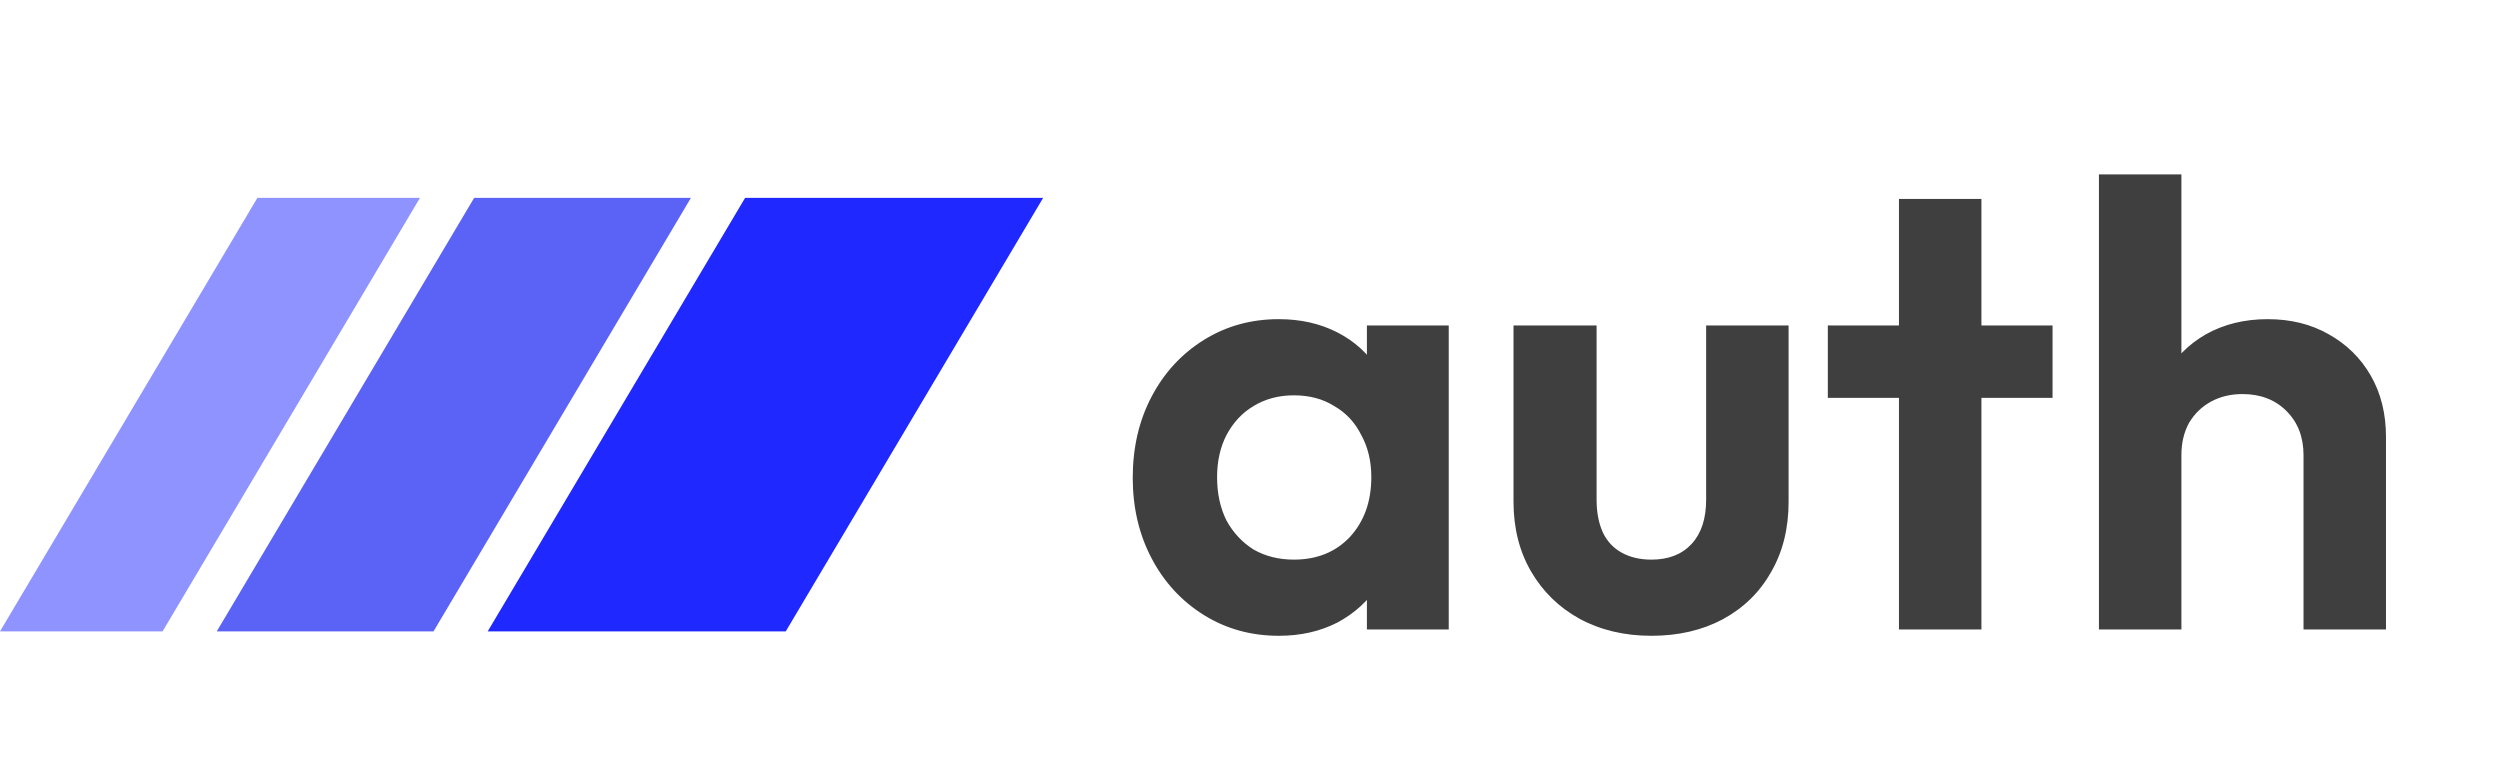
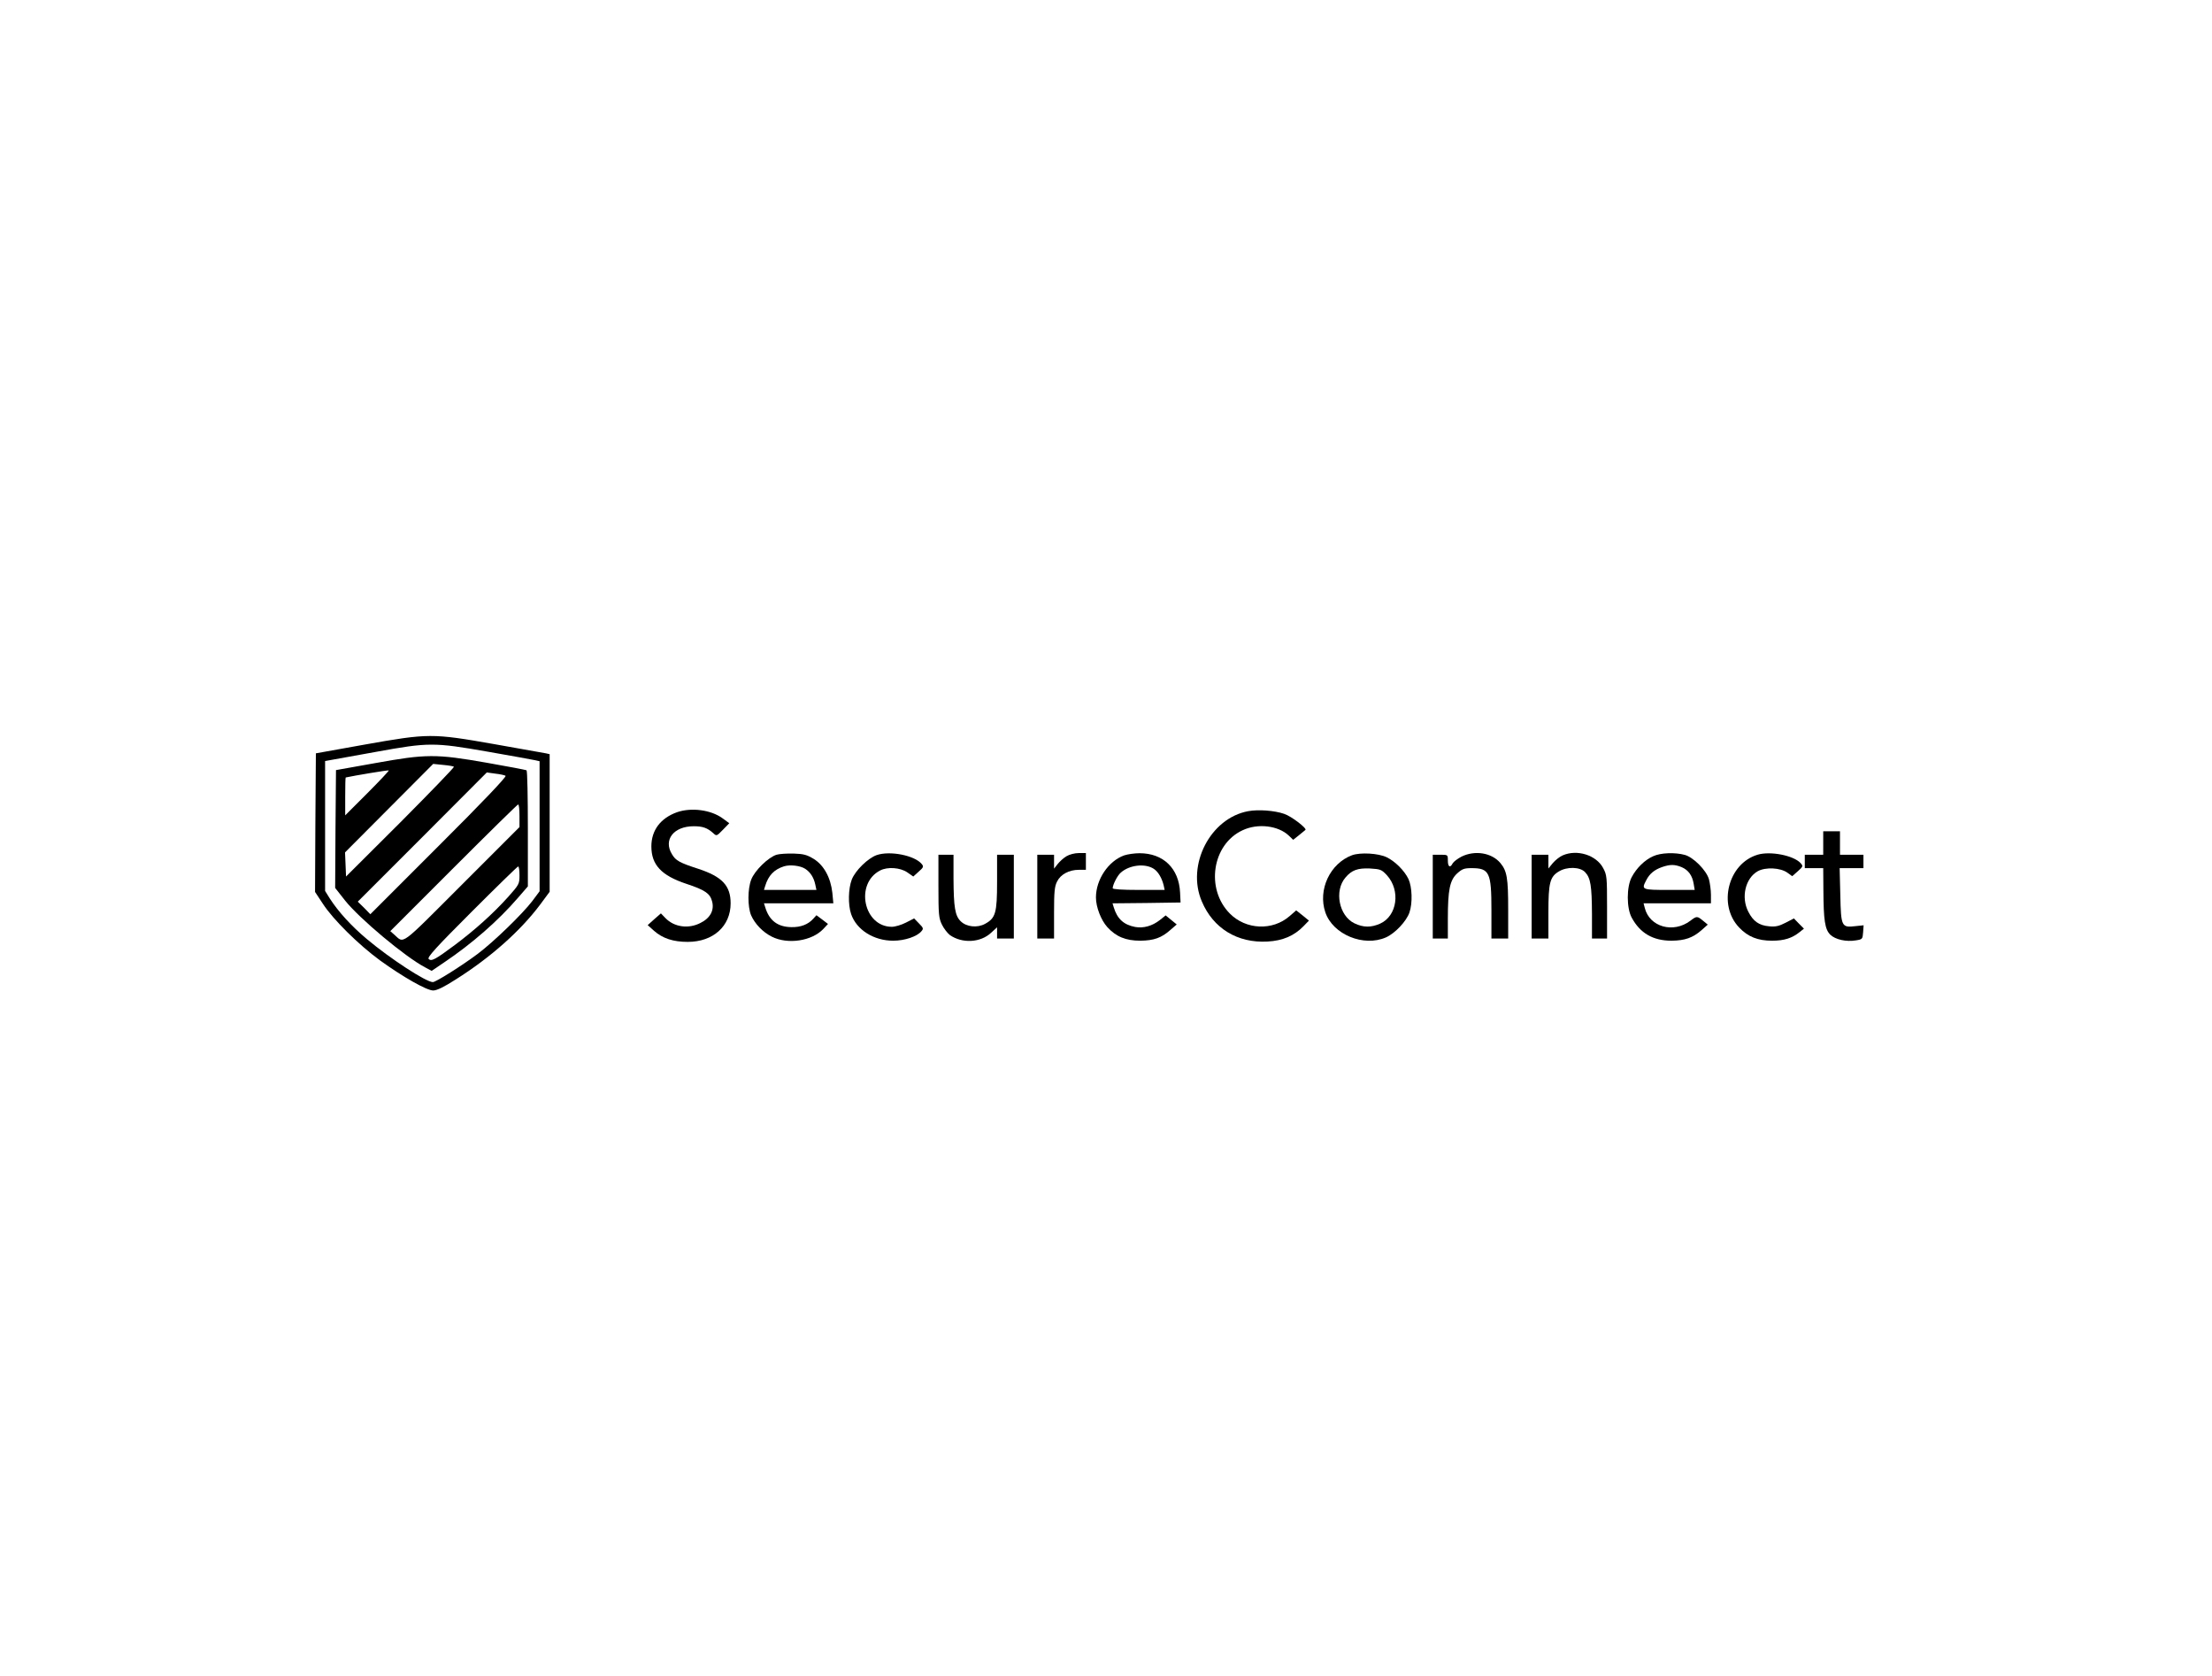
- <svg xmlns="http://www.w3.org/2000/svg" width="139" height="43" viewBox="0 0 139 43" fill="none">
-   <path d="M41.429 11H58L43.688 35.104H27.117L41.429 11Z" fill="#1E28FF" />
-   <path d="M26.364 11H38.416L24.104 35.104H12.052L26.364 11Z" fill="#5B62F6" />
-   <path d="M14.312 11H23.351L9.039 35.104H0L14.312 11Z" fill="#8E93FF" />
-   <path d="M71.1 35.35C69.56 35.35 68.172 34.965 66.935 34.195C65.698 33.425 64.73 32.375 64.03 31.045C63.33 29.715 62.98 28.222 62.98 26.565C62.98 24.885 63.33 23.38 64.03 22.05C64.73 20.72 65.698 19.67 66.935 18.9C68.172 18.13 69.56 17.745 71.1 17.745C72.313 17.745 73.398 17.99 74.355 18.48C75.312 18.97 76.07 19.658 76.63 20.545C77.213 21.408 77.528 22.388 77.575 23.485V29.575C77.528 30.695 77.213 31.687 76.63 32.55C76.07 33.413 75.312 34.102 74.355 34.615C73.398 35.105 72.313 35.35 71.1 35.35ZM71.94 31.115C73.223 31.115 74.262 30.695 75.055 29.855C75.848 28.992 76.245 27.883 76.245 26.53C76.245 25.643 76.058 24.862 75.685 24.185C75.335 23.485 74.833 22.948 74.18 22.575C73.55 22.178 72.803 21.98 71.94 21.98C71.1 21.98 70.353 22.178 69.7 22.575C69.07 22.948 68.568 23.485 68.195 24.185C67.845 24.862 67.67 25.643 67.67 26.53C67.67 27.44 67.845 28.245 68.195 28.945C68.568 29.622 69.07 30.158 69.7 30.555C70.353 30.928 71.1 31.115 71.94 31.115ZM76 35V30.45L76.735 26.32L76 22.26V18.095H80.55V35H76ZM91.816 35.35C90.323 35.35 88.993 35.035 87.826 34.405C86.683 33.775 85.784 32.9 85.131 31.78C84.478 30.66 84.151 29.365 84.151 27.895V18.095H88.771V27.79C88.771 28.49 88.888 29.097 89.121 29.61C89.355 30.1 89.704 30.473 90.171 30.73C90.638 30.987 91.186 31.115 91.816 31.115C92.773 31.115 93.519 30.823 94.056 30.24C94.593 29.657 94.861 28.84 94.861 27.79V18.095H99.446V27.895C99.446 29.388 99.12 30.695 98.466 31.815C97.836 32.935 96.938 33.81 95.771 34.44C94.628 35.047 93.309 35.35 91.816 35.35ZM105.582 35V11.06H110.167V35H105.582ZM101.627 22.12V18.095H114.122V22.12H101.627ZM128.076 35V25.305C128.076 24.302 127.761 23.485 127.131 22.855C126.501 22.225 125.684 21.91 124.681 21.91C124.028 21.91 123.444 22.05 122.931 22.33C122.418 22.61 122.009 23.007 121.706 23.52C121.426 24.033 121.286 24.628 121.286 25.305L119.501 24.395C119.501 23.065 119.781 21.91 120.341 20.93C120.901 19.927 121.671 19.145 122.651 18.585C123.654 18.025 124.798 17.745 126.081 17.745C127.364 17.745 128.496 18.025 129.476 18.585C130.479 19.145 131.261 19.915 131.821 20.895C132.381 21.875 132.661 23.007 132.661 24.29V35H128.076ZM116.701 35V9.695H121.286V35H116.701Z" fill="#3F3F3F" />
+ <svg xmlns="http://www.w3.org/2000/svg" version="1.0" width="1320pt" height="1000pt" viewBox="0 0 1320 1000" preserveAspectRatio="xMidYMid meet">
+   <g transform="translate(0,1000) scale(0.1,-0.1)" fill="#000000" stroke="none">
+     <path d="M2175 5557 l-290 -52 -3 -413 -2 -414 47 -71 c61 -94 212 -243 340 -337 137 -99 279 -180 318 -180 22 0 65 21 135 66 208 131 386 290 503 446 l57 77 0 410 0 411 -22 5 c-13 2 -152 27 -309 55 -370 65 -391 65 -774 -3z m735 -42 c140 -25 267 -47 283 -51 l27 -6 0 -388 0 -388 -44 -59 c-58 -76 -231 -244 -326 -315 -95 -71 -249 -168 -267 -168 -40 0 -255 140 -394 257 -93 78 -170 163 -221 242 l-28 45 0 388 0 387 33 6 c17 3 140 25 272 49 313 57 345 57 665 1z" />
+     <path d="M2235 5446 l-230 -41 -3 -352 -2 -351 59 -75 c86 -108 357 -335 476 -398 l41 -22 75 51 c164 110 323 249 440 385 l59 68 0 344 c0 189 -3 346 -8 349 -4 2 -111 23 -238 45 -302 53 -360 53 -669 -3z m474 -21 c3 -3 -141 -152 -319 -331 l-325 -324 -3 72 -3 72 263 264 263 264 59 -6 c33 -3 62 -8 65 -11z m-517 -158 l-132 -132 0 113 c0 61 1 112 3 113 51 11 253 45 257 42 2 -2 -55 -63 -128 -136z m825 104 c8 -4 -137 -157 -397 -416 l-410 -410 -37 38 -38 37 385 385 385 386 50 -7 c28 -3 56 -9 62 -13z m83 -239 l0 -67 -344 -344 c-377 -377 -342 -351 -404 -297 l-23 20 378 378 c208 208 381 378 385 378 5 0 8 -30 8 -68z m0 -355 c0 -51 -2 -55 -67 -128 -91 -101 -198 -197 -318 -287 -118 -88 -141 -100 -157 -84 -10 10 48 73 257 282 149 149 273 270 277 270 5 0 8 -24 8 -53z" />
+     <path d="M4041 5154 c-99 -35 -154 -108 -154 -204 0 -110 59 -174 210 -224 109 -36 140 -57 152 -103 15 -53 -10 -101 -69 -130 -71 -37 -157 -25 -209 29 l-27 28 -40 -35 -39 -35 38 -34 c51 -45 114 -66 201 -66 152 0 256 94 256 230 0 105 -50 159 -193 206 -111 36 -135 49 -157 87 -53 86 10 167 130 167 54 0 81 -10 116 -41 20 -19 21 -18 58 20 l38 39 -41 30 c-69 50 -185 65 -270 36z" />
+     <path d="M7449 5160 c-226 -41 -371 -321 -277 -539 68 -161 213 -249 392 -239 91 5 159 34 216 93 l31 32 -38 31 -38 30 -39 -34 c-102 -89 -261 -82 -357 15 -146 147 -106 413 76 497 91 43 213 28 276 -32 l26 -25 34 27 c19 16 36 30 39 32 11 9 -84 82 -127 96 -58 20 -154 27 -214 16z" />
+     <path d="M10880 4970 l0 -70 -55 0 -55 0 0 -40 0 -40 55 0 55 0 1 -132 c1 -179 9 -233 41 -265 30 -29 95 -44 153 -34 39 6 40 8 43 48 l3 42 -48 -5 c-84 -10 -87 -3 -91 185 l-4 161 71 0 71 0 0 40 0 40 -70 0 -70 0 0 70 0 70 -50 0 -50 0 0 -70z" />
+     <path d="M4634 4900 c-50 -16 -130 -94 -151 -148 -22 -57 -22 -161 -1 -213 23 -52 70 -101 124 -128 95 -48 239 -26 307 46 l28 30 -34 26 -35 26 -18 -20 c-31 -35 -75 -52 -131 -51 -82 1 -133 39 -157 120 l-7 22 207 0 207 0 -6 63 c-10 90 -50 164 -111 202 -41 25 -61 30 -120 32 -39 1 -85 -2 -102 -7z m171 -84 c31 -20 51 -52 60 -93 l7 -33 -157 0 -156 0 7 23 c19 63 53 99 113 118 36 11 97 4 126 -15z" />
+     <path d="M5232 4898 c-52 -18 -128 -92 -149 -146 -21 -55 -23 -150 -4 -206 32 -94 135 -159 251 -159 69 0 143 25 169 57 13 15 11 20 -15 46 l-29 30 -49 -25 c-27 -14 -65 -25 -84 -25 -168 0 -222 257 -70 336 44 23 119 18 162 -11 l36 -25 32 29 c29 25 31 31 18 46 -42 51 -189 80 -268 53z" />
+     <path d="M6364 4891 c-17 -10 -40 -31 -52 -46 l-22 -28 0 42 0 41 -50 0 -50 0 0 -250 0 -250 50 0 50 0 0 153 c0 125 3 158 18 187 21 43 72 70 130 70 l42 0 0 50 0 50 -42 0 c-24 0 -56 -8 -74 -19z" />
+     <path d="M6708 4896 c-94 -34 -168 -144 -168 -251 0 -57 30 -135 68 -177 52 -57 110 -81 197 -81 81 1 126 17 179 64 l38 33 -33 27 -33 27 -35 -28 c-45 -35 -97 -50 -147 -41 -68 13 -107 48 -128 118 l-7 23 203 2 203 3 -3 60 c-7 144 -100 234 -242 234 -30 0 -71 -6 -92 -13z m177 -80 c26 -17 48 -54 59 -98 l6 -28 -155 0 c-100 0 -155 4 -155 10 0 21 28 76 48 93 51 46 145 57 197 23z" />
+     <path d="M8068 4897 c-131 -49 -205 -206 -159 -341 45 -132 229 -208 362 -149 54 24 122 96 140 149 19 56 16 151 -6 199 -24 50 -79 105 -130 130 -50 24 -157 30 -207 12z m208 -119 c83 -91 62 -243 -40 -289 -54 -24 -100 -24 -154 2 -92 45 -121 194 -53 273 37 44 73 57 145 54 64 -4 70 -6 102 -40z" />
+     <path d="M8722 4889 c-23 -12 -47 -30 -53 -40 -15 -30 -29 -22 -29 16 0 35 0 35 -45 35 l-45 0 0 -250 0 -250 45 0 45 0 0 118 c0 173 12 230 55 270 30 27 42 32 86 32 107 0 119 -25 119 -250 l0 -170 50 0 50 0 0 173 c0 188 -7 230 -47 278 -52 61 -151 77 -231 38z" />
+     <path d="M9325 4896 c-17 -7 -43 -28 -58 -45 l-27 -33 0 41 0 41 -50 0 -50 0 0 -250 0 -250 50 0 50 0 0 155 c0 177 9 213 62 245 49 30 127 28 157 -4 33 -35 40 -82 41 -248 l0 -148 45 0 45 0 0 188 c0 178 -1 191 -23 232 -41 78 -156 114 -242 76z" />
+     <path d="M9865 4891 c-50 -22 -99 -70 -128 -125 -31 -58 -31 -184 0 -241 50 -93 127 -138 238 -138 80 1 126 17 179 63 l37 33 -28 23 c-35 29 -38 29 -76 0 -102 -77 -244 -37 -272 77 l-7 27 201 0 201 0 0 51 c0 29 -6 70 -12 93 -16 54 -93 131 -144 145 -59 16 -144 13 -189 -8z m170 -65 c40 -17 64 -50 72 -100 l6 -36 -152 0 c-165 0 -167 1 -137 58 19 38 48 62 93 78 49 17 76 17 118 0z" />
+     <path d="M10488 4900 c-176 -53 -238 -300 -110 -434 53 -56 112 -79 197 -79 72 0 119 15 165 52 l25 20 -30 30 -30 31 -50 -26 c-39 -20 -60 -25 -98 -21 -60 5 -95 30 -124 87 -45 87 -17 201 57 242 46 25 134 21 176 -9 l29 -21 34 30 c31 28 32 30 16 48 -42 46 -181 73 -257 50z" />
+     <path d="M5600 4713 c0 -169 2 -191 21 -230 11 -23 33 -51 47 -62 74 -52 184 -46 247 14 l35 32 0 -33 0 -34 50 0 50 0 0 250 0 250 -50 0 -50 0 0 -163 c0 -184 -9 -215 -71 -249 -46 -26 -112 -19 -146 15 -34 33 -42 84 -43 255 l0 142 -45 0 -45 0 0 -187z" />
+   </g>
</svg>
